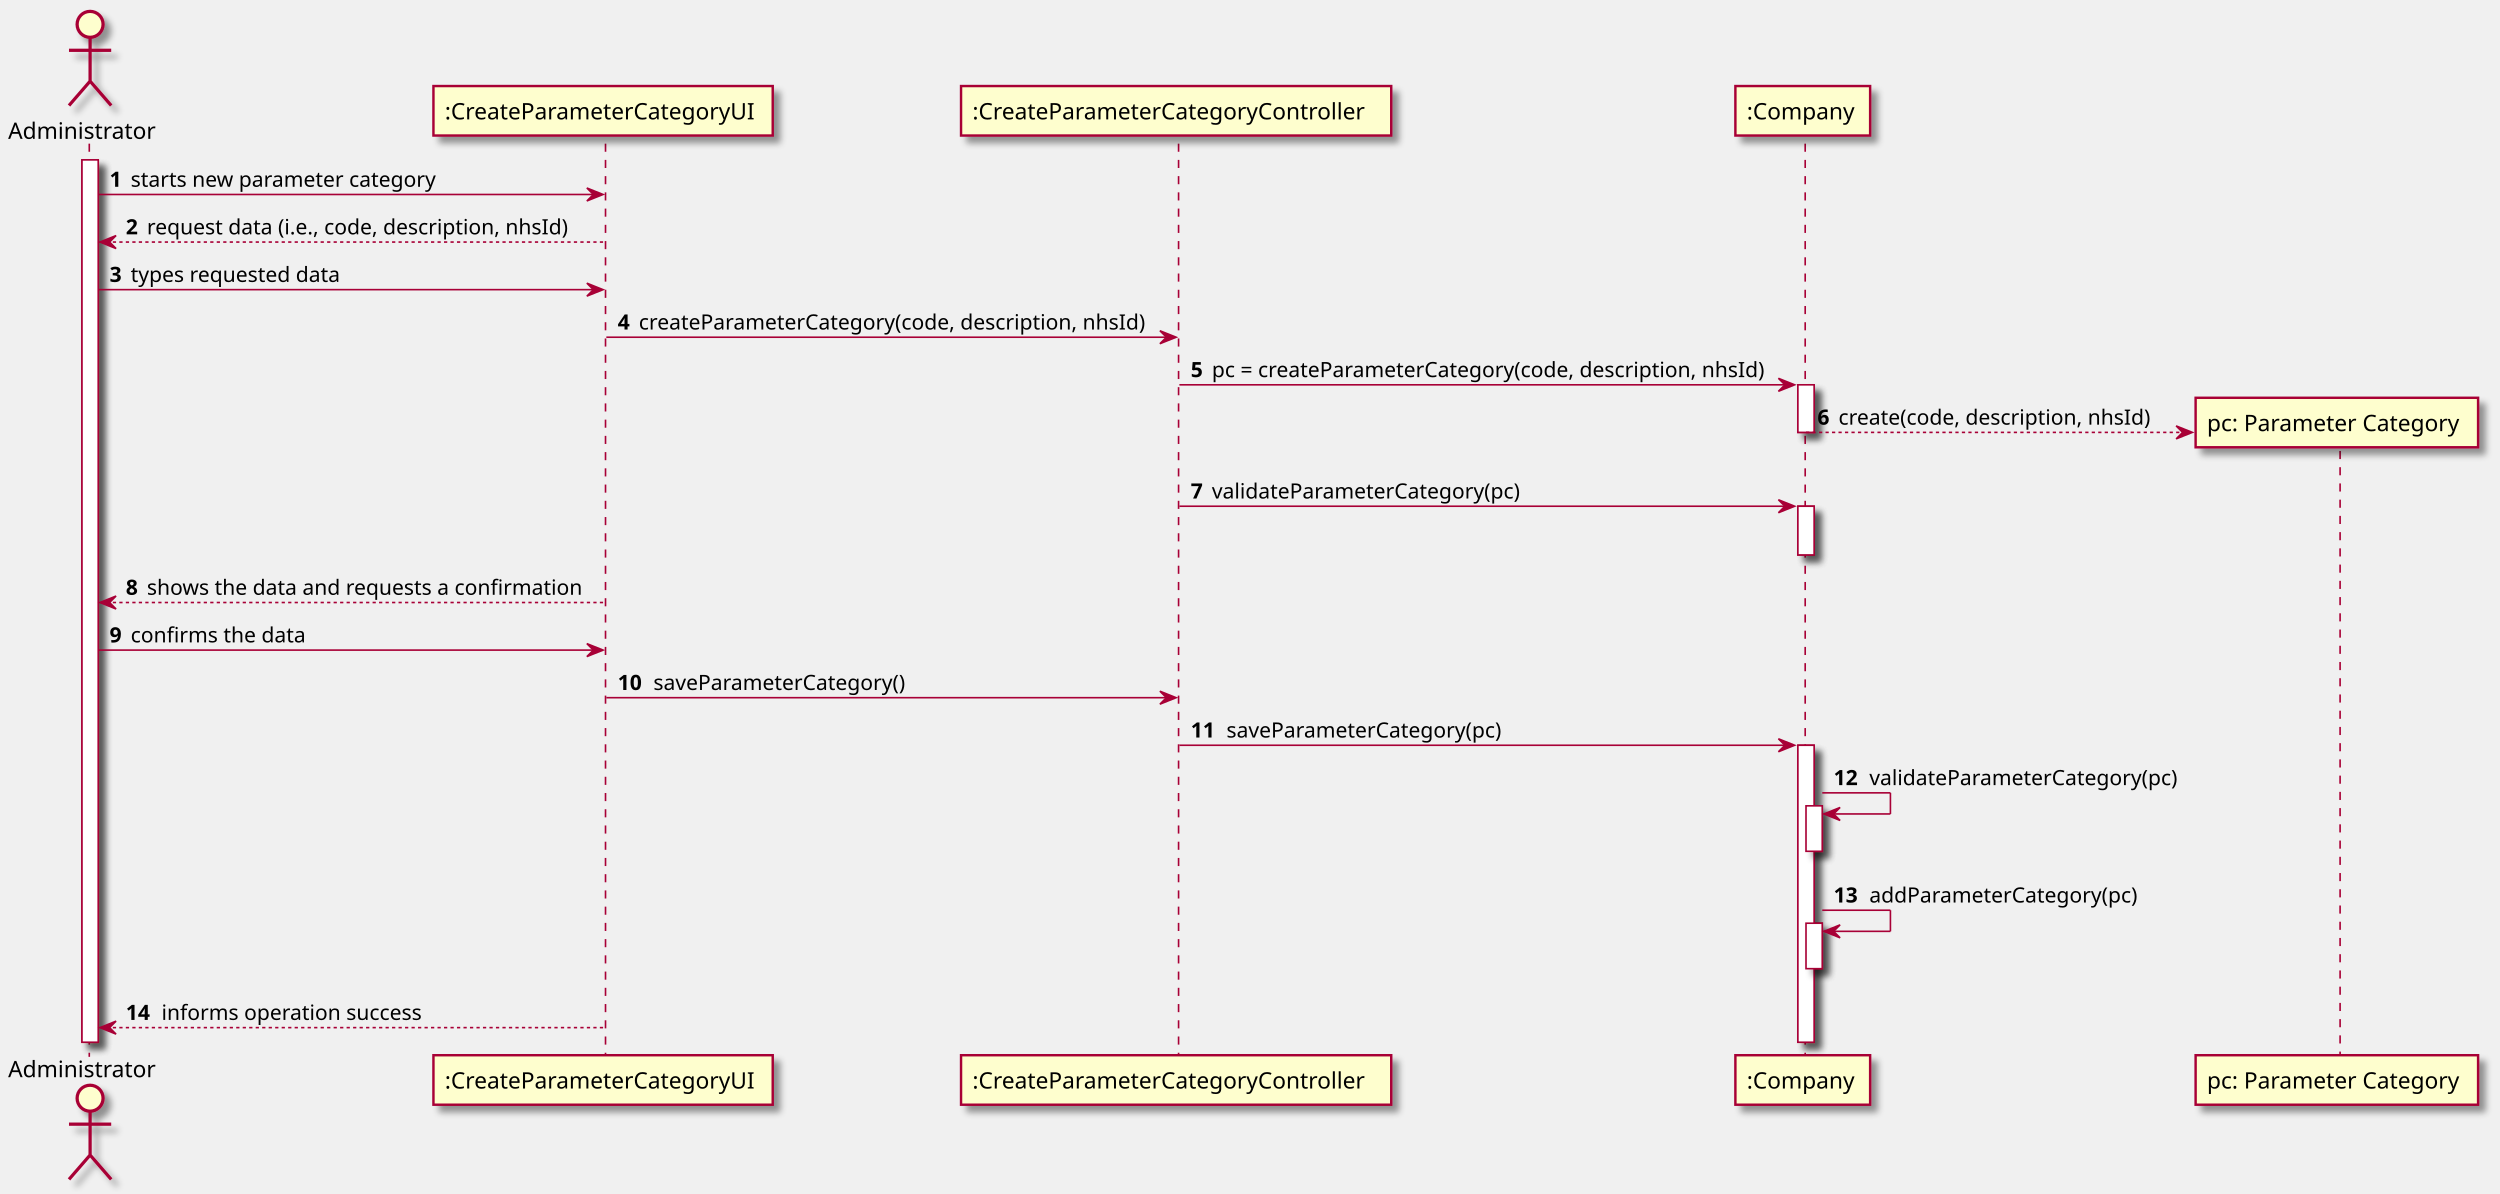
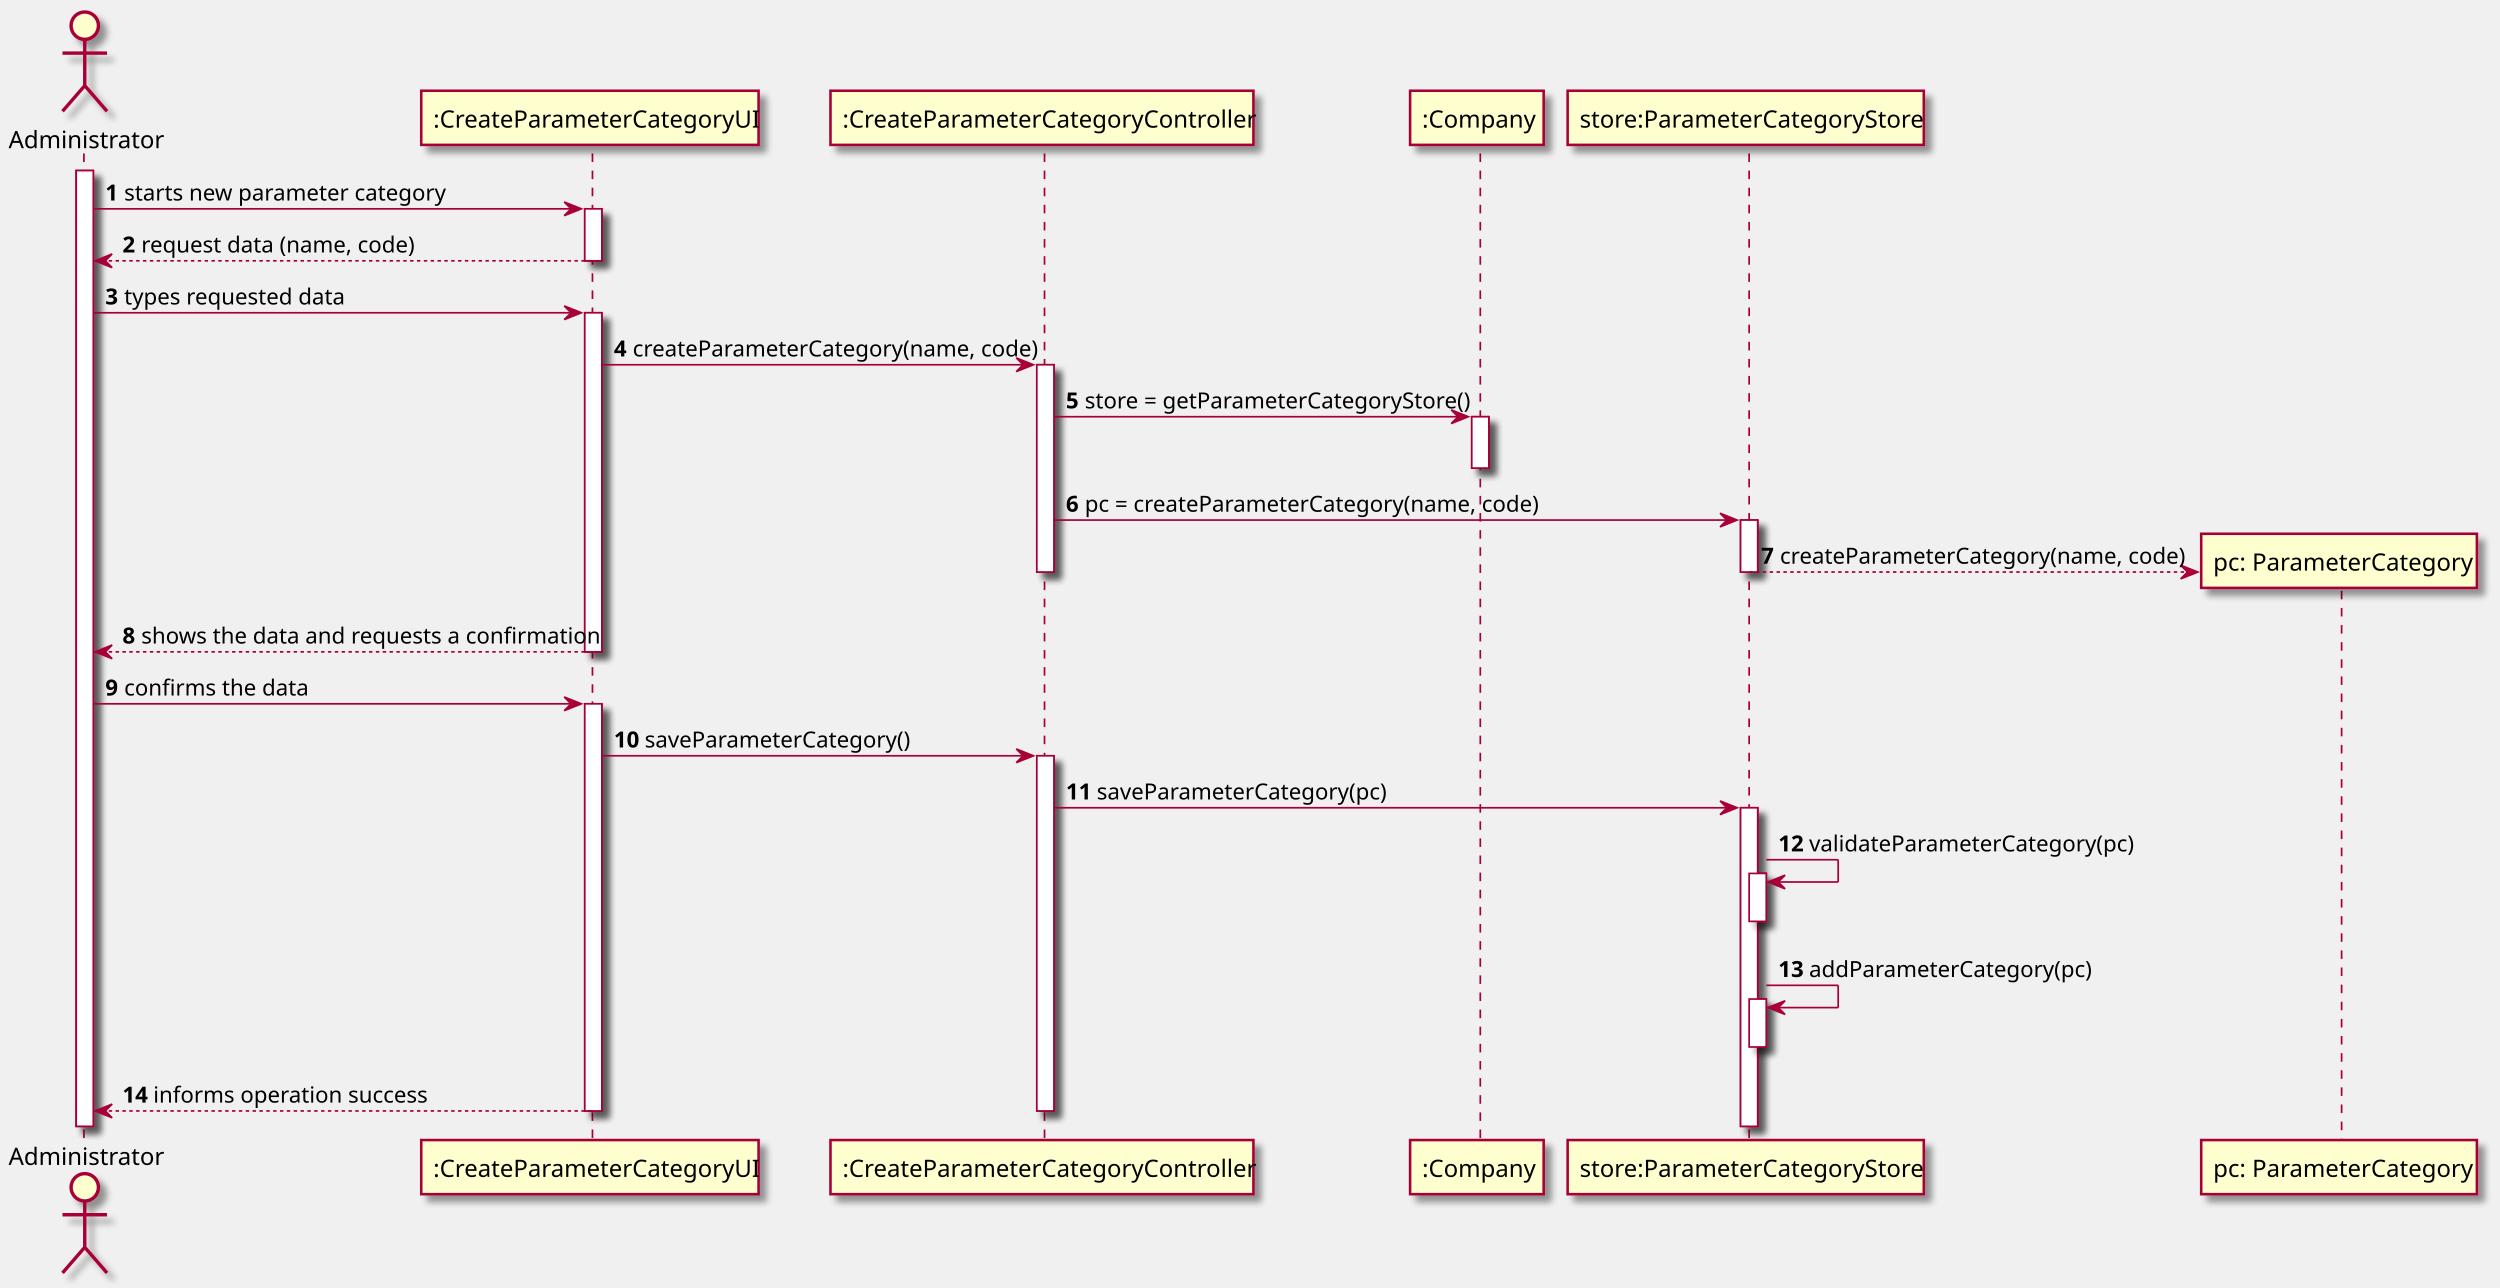
- <svg xmlns="http://www.w3.org/2000/svg" contentScriptType="application/ecmascript" contentStyleType="text/css" height="735px" preserveAspectRatio="none" style="width:1540px;height:735px;" version="1.1" viewBox="0 0 1540 735" width="1540px" zoomAndPan="magnify">
+ <svg xmlns="http://www.w3.org/2000/svg" contentScriptType="application/ecmascript" contentStyleType="text/css" height="752px" preserveAspectRatio="none" style="width:1460px;height:752px;" version="1.1" viewBox="0 0 1460 752" width="1460px" zoomAndPan="magnify">
  <defs>
-     <filter height="300%" id="f1xezpooklu6jq" width="300%" x="-1" y="-1">
+     <filter height="300%" id="f2wjyzyvpcx59" width="300%" x="-1" y="-1">
      <feGaussianBlur result="blurOut" stdDeviation="2.0" />
      <feColorMatrix in="blurOut" result="blurOut2" type="matrix" values="0 0 0 0 0 0 0 0 0 0 0 0 0 0 0 0 0 0 .4 0" />
      <feOffset dx="4.0" dy="4.0" in="blurOut2" result="blurOut3" />
      <feBlend in="SourceGraphic" in2="blurOut3" mode="normal" />
    </filter>
  </defs>
  <g>
-     <rect fill="#FFFFFF" filter="url(#f1xezpooklu6jq)" height="543.525" style="stroke:#A80036;stroke-width:1.0;" width="10" x="50.5" y="98.488" />
-     <rect fill="#FFFFFF" filter="url(#f1xezpooklu6jq)" height="29.311" style="stroke:#A80036;stroke-width:1.0;" width="10" x="1107.5" y="237.041" />
-     <rect fill="#FFFFFF" filter="url(#f1xezpooklu6jq)" height="30" style="stroke:#A80036;stroke-width:1.0;" width="10" x="1107.5" y="311.84" />
-     <rect fill="#FFFFFF" filter="url(#f1xezpooklu6jq)" height="182.932" style="stroke:#A80036;stroke-width:1.0;" width="10" x="1107.5" y="459.082" />
-     <rect fill="#FFFFFF" filter="url(#f1xezpooklu6jq)" height="28" style="stroke:#A80036;stroke-width:1.0;" width="10" x="1112.5" y="496.393" />
-     <rect fill="#FFFFFF" filter="url(#f1xezpooklu6jq)" height="28" style="stroke:#A80036;stroke-width:1.0;" width="10" x="1112.5" y="568.703" />
-     <line style="stroke:#A80036;stroke-width:1.0;stroke-dasharray:5.0,5.0;" x1="55" x2="55" y1="88.488" y2="651.014" />
-     <line style="stroke:#A80036;stroke-width:1.0;stroke-dasharray:5.0,5.0;" x1="373" x2="373" y1="88.488" y2="651.014" />
-     <line style="stroke:#A80036;stroke-width:1.0;stroke-dasharray:5.0,5.0;" x1="726" x2="726" y1="88.488" y2="651.014" />
-     <line style="stroke:#A80036;stroke-width:1.0;stroke-dasharray:5.0,5.0;" x1="1112" x2="1112" y1="88.488" y2="651.014" />
-     <line style="stroke:#A80036;stroke-width:1.0;stroke-dasharray:5.0,5.0;" x1="1441.5" x2="1441.5" y1="277.785" y2="651.014" />
-     <text fill="#000000" font-family="sans-serif" font-size="14" lengthAdjust="spacing" textLength="95" x="5" y="85.535">Administrator</text>
-     <ellipse cx="55.5" cy="15" fill="#FEFECE" filter="url(#f1xezpooklu6jq)" rx="8" ry="8" style="stroke:#A80036;stroke-width:2.0;" />
-     <path d="M55.5,23 L55.5,50 M42.5,31 L68.5,31 M55.5,50 L42.5,65 M55.5,50 L68.5,65 " fill="none" filter="url(#f1xezpooklu6jq)" style="stroke:#A80036;stroke-width:2.0;" />
-     <text fill="#000000" font-family="sans-serif" font-size="14" lengthAdjust="spacing" textLength="95" x="5" y="663.549">Administrator</text>
-     <ellipse cx="55.5" cy="676.502" fill="#FEFECE" filter="url(#f1xezpooklu6jq)" rx="8" ry="8" style="stroke:#A80036;stroke-width:2.0;" />
-     <path d="M55.5,684.502 L55.5,711.502 M42.5,692.502 L68.5,692.502 M55.5,711.502 L42.5,726.502 M55.5,711.502 L68.5,726.502 " fill="none" filter="url(#f1xezpooklu6jq)" style="stroke:#A80036;stroke-width:2.0;" />
-     <rect fill="#FEFECE" filter="url(#f1xezpooklu6jq)" height="30.488" style="stroke:#A80036;stroke-width:1.5;" width="209" x="267" y="53" />
-     <text fill="#000000" font-family="sans-serif" font-size="14" lengthAdjust="spacing" textLength="195" x="274" y="73.535">:CreateParameterCategoryUI</text>
-     <rect fill="#FEFECE" filter="url(#f1xezpooklu6jq)" height="30.488" style="stroke:#A80036;stroke-width:1.5;" width="209" x="267" y="650.014" />
-     <text fill="#000000" font-family="sans-serif" font-size="14" lengthAdjust="spacing" textLength="195" x="274" y="670.549">:CreateParameterCategoryUI</text>
-     <rect fill="#FEFECE" filter="url(#f1xezpooklu6jq)" height="30.488" style="stroke:#A80036;stroke-width:1.5;" width="265" x="592" y="53" />
-     <text fill="#000000" font-family="sans-serif" font-size="14" lengthAdjust="spacing" textLength="251" x="599" y="73.535">:CreateParameterCategoryController</text>
-     <rect fill="#FEFECE" filter="url(#f1xezpooklu6jq)" height="30.488" style="stroke:#A80036;stroke-width:1.5;" width="265" x="592" y="650.014" />
-     <text fill="#000000" font-family="sans-serif" font-size="14" lengthAdjust="spacing" textLength="251" x="599" y="670.549">:CreateParameterCategoryController</text>
-     <rect fill="#FEFECE" filter="url(#f1xezpooklu6jq)" height="30.488" style="stroke:#A80036;stroke-width:1.5;" width="83" x="1069" y="53" />
-     <text fill="#000000" font-family="sans-serif" font-size="14" lengthAdjust="spacing" textLength="69" x="1076" y="73.535">:Company</text>
-     <rect fill="#FEFECE" filter="url(#f1xezpooklu6jq)" height="30.488" style="stroke:#A80036;stroke-width:1.5;" width="83" x="1069" y="650.014" />
-     <text fill="#000000" font-family="sans-serif" font-size="14" lengthAdjust="spacing" textLength="69" x="1076" y="670.549">:Company</text>
-     <rect fill="#FEFECE" filter="url(#f1xezpooklu6jq)" height="30.488" style="stroke:#A80036;stroke-width:1.5;" width="174" x="1352.5" y="650.014" />
-     <text fill="#000000" font-family="sans-serif" font-size="14" lengthAdjust="spacing" textLength="160" x="1359.5" y="670.549">pc: Parameter Category</text>
-     <rect fill="#FFFFFF" filter="url(#f1xezpooklu6jq)" height="543.525" style="stroke:#A80036;stroke-width:1.0;" width="10" x="50.5" y="98.488" />
-     <rect fill="#FFFFFF" filter="url(#f1xezpooklu6jq)" height="29.311" style="stroke:#A80036;stroke-width:1.0;" width="10" x="1107.5" y="237.041" />
-     <rect fill="#FFFFFF" filter="url(#f1xezpooklu6jq)" height="30" style="stroke:#A80036;stroke-width:1.0;" width="10" x="1107.5" y="311.84" />
-     <rect fill="#FFFFFF" filter="url(#f1xezpooklu6jq)" height="182.932" style="stroke:#A80036;stroke-width:1.0;" width="10" x="1107.5" y="459.082" />
-     <rect fill="#FFFFFF" filter="url(#f1xezpooklu6jq)" height="28" style="stroke:#A80036;stroke-width:1.0;" width="10" x="1112.5" y="496.393" />
-     <rect fill="#FFFFFF" filter="url(#f1xezpooklu6jq)" height="28" style="stroke:#A80036;stroke-width:1.0;" width="10" x="1112.5" y="568.703" />
-     <polygon fill="#A80036" points="361.5,115.799,371.5,119.799,361.5,123.799,365.5,119.799" style="stroke:#A80036;stroke-width:1.0;" />
-     <line style="stroke:#A80036;stroke-width:1.0;" x1="60.5" x2="367.5" y1="119.799" y2="119.799" />
-     <text fill="#000000" font-family="sans-serif" font-size="13" font-weight="bold" lengthAdjust="spacing" textLength="9" x="67.5" y="115.057">1</text>
-     <text fill="#000000" font-family="sans-serif" font-size="13" lengthAdjust="spacing" textLength="190" x="80.5" y="115.057">starts new parameter category</text>
-     <polygon fill="#A80036" points="71.5,145.109,61.5,149.109,71.5,153.109,67.5,149.109" style="stroke:#A80036;stroke-width:1.0;" />
-     <line style="stroke:#A80036;stroke-width:1.0;stroke-dasharray:2.0,2.0;" x1="65.5" x2="372.5" y1="149.109" y2="149.109" />
-     <text fill="#000000" font-family="sans-serif" font-size="13" font-weight="bold" lengthAdjust="spacing" textLength="9" x="77.5" y="144.367">2</text>
-     <text fill="#000000" font-family="sans-serif" font-size="13" lengthAdjust="spacing" textLength="269" x="90.5" y="144.367">request data (i.e., code, description, nhsId)</text>
-     <polygon fill="#A80036" points="361.5,174.42,371.5,178.42,361.5,182.42,365.5,178.42" style="stroke:#A80036;stroke-width:1.0;" />
-     <line style="stroke:#A80036;stroke-width:1.0;" x1="60.5" x2="367.5" y1="178.42" y2="178.42" />
-     <text fill="#000000" font-family="sans-serif" font-size="13" font-weight="bold" lengthAdjust="spacing" textLength="9" x="67.5" y="173.678">3</text>
-     <text fill="#000000" font-family="sans-serif" font-size="13" lengthAdjust="spacing" textLength="131" x="80.5" y="173.678">types requested data</text>
-     <polygon fill="#A80036" points="714.5,203.731,724.5,207.731,714.5,211.731,718.5,207.731" style="stroke:#A80036;stroke-width:1.0;" />
-     <line style="stroke:#A80036;stroke-width:1.0;" x1="373.5" x2="720.5" y1="207.731" y2="207.731" />
-     <text fill="#000000" font-family="sans-serif" font-size="13" font-weight="bold" lengthAdjust="spacing" textLength="9" x="380.5" y="202.988">4</text>
-     <text fill="#000000" font-family="sans-serif" font-size="13" lengthAdjust="spacing" textLength="316" x="393.5" y="202.988">createParameterCategory(code, description, nhsId)</text>
-     <polygon fill="#A80036" points="1095.5,233.041,1105.5,237.041,1095.5,241.041,1099.5,237.041" style="stroke:#A80036;stroke-width:1.0;" />
-     <line style="stroke:#A80036;stroke-width:1.0;" x1="726.5" x2="1101.5" y1="237.041" y2="237.041" />
-     <text fill="#000000" font-family="sans-serif" font-size="13" font-weight="bold" lengthAdjust="spacing" textLength="9" x="733.5" y="232.299">5</text>
-     <text fill="#000000" font-family="sans-serif" font-size="13" lengthAdjust="spacing" textLength="349" x="746.5" y="232.299">pc = createParameterCategory(code, description, nhsId)</text>
-     <polygon fill="#A80036" points="1340.5,262.352,1350.5,266.352,1340.5,270.352,1344.5,266.352" style="stroke:#A80036;stroke-width:1.0;" />
-     <line style="stroke:#A80036;stroke-width:1.0;stroke-dasharray:2.0,2.0;" x1="1112.5" x2="1346.5" y1="266.352" y2="266.352" />
-     <text fill="#000000" font-family="sans-serif" font-size="13" font-weight="bold" lengthAdjust="spacing" textLength="9" x="1119.5" y="261.609">6</text>
-     <text fill="#000000" font-family="sans-serif" font-size="13" lengthAdjust="spacing" textLength="198" x="1132.5" y="261.609">create(code, description, nhsId)</text>
-     <rect fill="#FEFECE" filter="url(#f1xezpooklu6jq)" height="30.488" style="stroke:#A80036;stroke-width:1.5;" width="174" x="1352.5" y="245.041" />
-     <text fill="#000000" font-family="sans-serif" font-size="14" lengthAdjust="spacing" textLength="160" x="1359.5" y="265.576">pc: Parameter Category</text>
-     <polygon fill="#A80036" points="1095.5,307.84,1105.5,311.84,1095.5,315.84,1099.5,311.84" style="stroke:#A80036;stroke-width:1.0;" />
-     <line style="stroke:#A80036;stroke-width:1.0;" x1="726.5" x2="1101.5" y1="311.84" y2="311.84" />
-     <text fill="#000000" font-family="sans-serif" font-size="13" font-weight="bold" lengthAdjust="spacing" textLength="9" x="733.5" y="307.098">7</text>
-     <text fill="#000000" font-family="sans-serif" font-size="13" lengthAdjust="spacing" textLength="190" x="746.5" y="307.098">validateParameterCategory(pc)</text>
-     <polygon fill="#A80036" points="71.5,367.15,61.5,371.15,71.5,375.15,67.5,371.15" style="stroke:#A80036;stroke-width:1.0;" />
-     <line style="stroke:#A80036;stroke-width:1.0;stroke-dasharray:2.0,2.0;" x1="65.5" x2="372.5" y1="371.15" y2="371.15" />
-     <text fill="#000000" font-family="sans-serif" font-size="13" font-weight="bold" lengthAdjust="spacing" textLength="9" x="77.5" y="366.408">8</text>
-     <text fill="#000000" font-family="sans-serif" font-size="13" lengthAdjust="spacing" textLength="276" x="90.5" y="366.408">shows the data and requests a confirmation</text>
-     <polygon fill="#A80036" points="361.5,396.461,371.5,400.461,361.5,404.461,365.5,400.461" style="stroke:#A80036;stroke-width:1.0;" />
-     <line style="stroke:#A80036;stroke-width:1.0;" x1="60.5" x2="367.5" y1="400.461" y2="400.461" />
-     <text fill="#000000" font-family="sans-serif" font-size="13" font-weight="bold" lengthAdjust="spacing" textLength="9" x="67.5" y="395.719">9</text>
-     <text fill="#000000" font-family="sans-serif" font-size="13" lengthAdjust="spacing" textLength="111" x="80.5" y="395.719">confirms the data</text>
-     <polygon fill="#A80036" points="714.5,425.772,724.5,429.772,714.5,433.772,718.5,429.772" style="stroke:#A80036;stroke-width:1.0;" />
-     <line style="stroke:#A80036;stroke-width:1.0;" x1="373.5" x2="720.5" y1="429.772" y2="429.772" />
-     <text fill="#000000" font-family="sans-serif" font-size="13" font-weight="bold" lengthAdjust="spacing" textLength="18" x="380.5" y="425.029">10</text>
-     <text fill="#000000" font-family="sans-serif" font-size="13" lengthAdjust="spacing" textLength="154" x="402.5" y="425.029">saveParameterCategory()</text>
-     <polygon fill="#A80036" points="1095.5,455.082,1105.5,459.082,1095.5,463.082,1099.5,459.082" style="stroke:#A80036;stroke-width:1.0;" />
-     <line style="stroke:#A80036;stroke-width:1.0;" x1="726.5" x2="1101.5" y1="459.082" y2="459.082" />
-     <text fill="#000000" font-family="sans-serif" font-size="13" font-weight="bold" lengthAdjust="spacing" textLength="18" x="733.5" y="454.34">11</text>
-     <text fill="#000000" font-family="sans-serif" font-size="13" lengthAdjust="spacing" textLength="169" x="755.5" y="454.34">saveParameterCategory(pc)</text>
-     <line style="stroke:#A80036;stroke-width:1.0;" x1="1122.5" x2="1164.5" y1="488.393" y2="488.393" />
-     <line style="stroke:#A80036;stroke-width:1.0;" x1="1164.5" x2="1164.5" y1="488.393" y2="501.393" />
-     <line style="stroke:#A80036;stroke-width:1.0;" x1="1123.5" x2="1164.5" y1="501.393" y2="501.393" />
-     <polygon fill="#A80036" points="1133.5,497.393,1123.5,501.393,1133.5,505.393,1129.5,501.393" style="stroke:#A80036;stroke-width:1.0;" />
-     <text fill="#000000" font-family="sans-serif" font-size="13" font-weight="bold" lengthAdjust="spacing" textLength="18" x="1129.5" y="483.65">12</text>
-     <text fill="#000000" font-family="sans-serif" font-size="13" lengthAdjust="spacing" textLength="190" x="1151.5" y="483.65">validateParameterCategory(pc)</text>
-     <line style="stroke:#A80036;stroke-width:1.0;" x1="1122.5" x2="1164.5" y1="560.703" y2="560.703" />
-     <line style="stroke:#A80036;stroke-width:1.0;" x1="1164.5" x2="1164.5" y1="560.703" y2="573.703" />
-     <line style="stroke:#A80036;stroke-width:1.0;" x1="1123.5" x2="1164.5" y1="573.703" y2="573.703" />
-     <polygon fill="#A80036" points="1133.5,569.703,1123.5,573.703,1133.5,577.703,1129.5,573.703" style="stroke:#A80036;stroke-width:1.0;" />
-     <text fill="#000000" font-family="sans-serif" font-size="13" font-weight="bold" lengthAdjust="spacing" textLength="18" x="1129.5" y="555.961">13</text>
-     <text fill="#000000" font-family="sans-serif" font-size="13" lengthAdjust="spacing" textLength="164" x="1151.5" y="555.961">addParameterCategory(pc)</text>
-     <polygon fill="#A80036" points="71.5,629.014,61.5,633.014,71.5,637.014,67.5,633.014" style="stroke:#A80036;stroke-width:1.0;" />
-     <line style="stroke:#A80036;stroke-width:1.0;stroke-dasharray:2.0,2.0;" x1="65.5" x2="372.5" y1="633.014" y2="633.014" />
-     <text fill="#000000" font-family="sans-serif" font-size="13" font-weight="bold" lengthAdjust="spacing" textLength="18" x="77.5" y="628.271">14</text>
-     <text fill="#000000" font-family="sans-serif" font-size="13" lengthAdjust="spacing" textLength="167" x="99.5" y="628.271">informs operation success</text>
+     <rect fill="#FFFFFF" filter="url(#f2wjyzyvpcx59)" height="558.18" style="stroke:#A80036;stroke-width:1.0;" width="10" x="44.5" y="99.609" />
+     <rect fill="#FFFFFF" filter="url(#f2wjyzyvpcx59)" height="30.352" style="stroke:#A80036;stroke-width:1.0;" width="10" x="341.5" y="121.961" />
+     <rect fill="#FFFFFF" filter="url(#f2wjyzyvpcx59)" height="198.016" style="stroke:#A80036;stroke-width:1.0;" width="10" x="341.5" y="182.664" />
+     <rect fill="#FFFFFF" filter="url(#f2wjyzyvpcx59)" height="237.758" style="stroke:#A80036;stroke-width:1.0;" width="10" x="341.5" y="411.031" />
+     <rect fill="#FFFFFF" filter="url(#f2wjyzyvpcx59)" height="121.055" style="stroke:#A80036;stroke-width:1.0;" width="10" x="605.5" y="213.016" />
+     <rect fill="#FFFFFF" filter="url(#f2wjyzyvpcx59)" height="207.406" style="stroke:#A80036;stroke-width:1.0;" width="10" x="605.5" y="441.383" />
+     <rect fill="#FFFFFF" filter="url(#f2wjyzyvpcx59)" height="30" style="stroke:#A80036;stroke-width:1.0;" width="10" x="859.5" y="243.367" />
+     <rect fill="#FFFFFF" filter="url(#f2wjyzyvpcx59)" height="30.352" style="stroke:#A80036;stroke-width:1.0;" width="10" x="1016.5" y="303.719" />
+     <rect fill="#FFFFFF" filter="url(#f2wjyzyvpcx59)" height="186.055" style="stroke:#A80036;stroke-width:1.0;" width="10" x="1016.5" y="471.734" />
+     <rect fill="#FFFFFF" filter="url(#f2wjyzyvpcx59)" height="28" style="stroke:#A80036;stroke-width:1.0;" width="10" x="1021.5" y="510.086" />
+     <rect fill="#FFFFFF" filter="url(#f2wjyzyvpcx59)" height="28" style="stroke:#A80036;stroke-width:1.0;" width="10" x="1021.5" y="583.438" />
+     <line style="stroke:#A80036;stroke-width:1.0;stroke-dasharray:5.0,5.0;" x1="49" x2="49" y1="89.609" y2="666.789" />
+     <line style="stroke:#A80036;stroke-width:1.0;stroke-dasharray:5.0,5.0;" x1="346" x2="346" y1="89.609" y2="666.789" />
+     <line style="stroke:#A80036;stroke-width:1.0;stroke-dasharray:5.0,5.0;" x1="610" x2="610" y1="89.609" y2="666.789" />
+     <line style="stroke:#A80036;stroke-width:1.0;stroke-dasharray:5.0,5.0;" x1="864.5" x2="864.5" y1="89.609" y2="666.789" />
+     <line style="stroke:#A80036;stroke-width:1.0;stroke-dasharray:5.0,5.0;" x1="1021.5" x2="1021.5" y1="89.609" y2="666.789" />
+     <line style="stroke:#A80036;stroke-width:1.0;stroke-dasharray:5.0,5.0;" x1="1367.5" x2="1367.5" y1="345.023" y2="666.789" />
+     <text fill="#000000" font-family="sans-serif" font-size="14" lengthAdjust="spacing" textLength="83" x="5" y="86.533">Administrator</text>
+     <ellipse cx="49.5" cy="15" fill="#FEFECE" filter="url(#f2wjyzyvpcx59)" rx="8" ry="8" style="stroke:#A80036;stroke-width:2.0;" />
+     <path d="M49.5,23 L49.5,50 M36.5,31 L62.5,31 M49.5,50 L36.5,65 M49.5,50 L62.5,65 " fill="none" filter="url(#f2wjyzyvpcx59)" style="stroke:#A80036;stroke-width:2.0;" />
+     <text fill="#000000" font-family="sans-serif" font-size="14" lengthAdjust="spacing" textLength="83" x="5" y="680.322">Administrator</text>
+     <ellipse cx="49.5" cy="693.398" fill="#FEFECE" filter="url(#f2wjyzyvpcx59)" rx="8" ry="8" style="stroke:#A80036;stroke-width:2.0;" />
+     <path d="M49.5,701.398 L49.5,728.398 M36.5,709.398 L62.5,709.398 M49.5,728.398 L36.5,743.398 M49.5,728.398 L62.5,743.398 " fill="none" filter="url(#f2wjyzyvpcx59)" style="stroke:#A80036;stroke-width:2.0;" />
+     <rect fill="#FEFECE" filter="url(#f2wjyzyvpcx59)" height="31.609" style="stroke:#A80036;stroke-width:1.5;" width="197" x="246" y="53" />
+     <text fill="#000000" font-family="sans-serif" font-size="14" lengthAdjust="spacing" textLength="183" x="253" y="74.533">:CreateParameterCategoryUI</text>
+     <rect fill="#FEFECE" filter="url(#f2wjyzyvpcx59)" height="31.609" style="stroke:#A80036;stroke-width:1.5;" width="197" x="246" y="665.789" />
+     <text fill="#000000" font-family="sans-serif" font-size="14" lengthAdjust="spacing" textLength="183" x="253" y="687.322">:CreateParameterCategoryUI</text>
+     <rect fill="#FEFECE" filter="url(#f2wjyzyvpcx59)" height="31.609" style="stroke:#A80036;stroke-width:1.5;" width="247" x="485" y="53" />
+     <text fill="#000000" font-family="sans-serif" font-size="14" lengthAdjust="spacing" textLength="233" x="492" y="74.533">:CreateParameterCategoryController</text>
+     <rect fill="#FEFECE" filter="url(#f2wjyzyvpcx59)" height="31.609" style="stroke:#A80036;stroke-width:1.5;" width="247" x="485" y="665.789" />
+     <text fill="#000000" font-family="sans-serif" font-size="14" lengthAdjust="spacing" textLength="233" x="492" y="687.322">:CreateParameterCategoryController</text>
+     <rect fill="#FEFECE" filter="url(#f2wjyzyvpcx59)" height="31.609" style="stroke:#A80036;stroke-width:1.5;" width="78" x="823.5" y="53" />
+     <text fill="#000000" font-family="sans-serif" font-size="14" lengthAdjust="spacing" textLength="64" x="830.5" y="74.533">:Company</text>
+     <rect fill="#FEFECE" filter="url(#f2wjyzyvpcx59)" height="31.609" style="stroke:#A80036;stroke-width:1.5;" width="78" x="823.5" y="665.789" />
+     <text fill="#000000" font-family="sans-serif" font-size="14" lengthAdjust="spacing" textLength="64" x="830.5" y="687.322">:Company</text>
+     <rect fill="#FEFECE" filter="url(#f2wjyzyvpcx59)" height="31.609" style="stroke:#A80036;stroke-width:1.5;" width="208" x="915.5" y="53" />
+     <text fill="#000000" font-family="sans-serif" font-size="14" lengthAdjust="spacing" textLength="194" x="922.5" y="74.533">store:ParameterCategoryStore</text>
+     <rect fill="#FEFECE" filter="url(#f2wjyzyvpcx59)" height="31.609" style="stroke:#A80036;stroke-width:1.5;" width="208" x="915.5" y="665.789" />
+     <text fill="#000000" font-family="sans-serif" font-size="14" lengthAdjust="spacing" textLength="194" x="922.5" y="687.322">store:ParameterCategoryStore</text>
+     <rect fill="#FEFECE" filter="url(#f2wjyzyvpcx59)" height="31.609" style="stroke:#A80036;stroke-width:1.5;" width="161" x="1285.5" y="665.789" />
+     <text fill="#000000" font-family="sans-serif" font-size="14" lengthAdjust="spacing" textLength="147" x="1292.5" y="687.322">pc: ParameterCategory</text>
+     <rect fill="#FFFFFF" filter="url(#f2wjyzyvpcx59)" height="558.18" style="stroke:#A80036;stroke-width:1.0;" width="10" x="44.5" y="99.609" />
+     <rect fill="#FFFFFF" filter="url(#f2wjyzyvpcx59)" height="30.352" style="stroke:#A80036;stroke-width:1.0;" width="10" x="341.5" y="121.961" />
+     <rect fill="#FFFFFF" filter="url(#f2wjyzyvpcx59)" height="198.016" style="stroke:#A80036;stroke-width:1.0;" width="10" x="341.5" y="182.664" />
+     <rect fill="#FFFFFF" filter="url(#f2wjyzyvpcx59)" height="237.758" style="stroke:#A80036;stroke-width:1.0;" width="10" x="341.5" y="411.031" />
+     <rect fill="#FFFFFF" filter="url(#f2wjyzyvpcx59)" height="121.055" style="stroke:#A80036;stroke-width:1.0;" width="10" x="605.5" y="213.016" />
+     <rect fill="#FFFFFF" filter="url(#f2wjyzyvpcx59)" height="207.406" style="stroke:#A80036;stroke-width:1.0;" width="10" x="605.5" y="441.383" />
+     <rect fill="#FFFFFF" filter="url(#f2wjyzyvpcx59)" height="30" style="stroke:#A80036;stroke-width:1.0;" width="10" x="859.5" y="243.367" />
+     <rect fill="#FFFFFF" filter="url(#f2wjyzyvpcx59)" height="30.352" style="stroke:#A80036;stroke-width:1.0;" width="10" x="1016.5" y="303.719" />
+     <rect fill="#FFFFFF" filter="url(#f2wjyzyvpcx59)" height="186.055" style="stroke:#A80036;stroke-width:1.0;" width="10" x="1016.5" y="471.734" />
+     <rect fill="#FFFFFF" filter="url(#f2wjyzyvpcx59)" height="28" style="stroke:#A80036;stroke-width:1.0;" width="10" x="1021.5" y="510.086" />
+     <rect fill="#FFFFFF" filter="url(#f2wjyzyvpcx59)" height="28" style="stroke:#A80036;stroke-width:1.0;" width="10" x="1021.5" y="583.438" />
+     <polygon fill="#A80036" points="329.5,117.961,339.5,121.961,329.5,125.961,333.5,121.961" style="stroke:#A80036;stroke-width:1.0;" />
+     <line style="stroke:#A80036;stroke-width:1.0;" x1="54.5" x2="335.5" y1="121.961" y2="121.961" />
+     <text fill="#000000" font-family="sans-serif" font-size="13" font-weight="bold" lengthAdjust="spacing" textLength="7" x="61.5" y="117.105">1</text>
+     <text fill="#000000" font-family="sans-serif" font-size="13" lengthAdjust="spacing" textLength="176" x="72.5" y="117.105">starts new parameter category</text>
+     <polygon fill="#A80036" points="65.5,148.312,55.5,152.312,65.5,156.312,61.5,152.312" style="stroke:#A80036;stroke-width:1.0;" />
+     <line style="stroke:#A80036;stroke-width:1.0;stroke-dasharray:2.0,2.0;" x1="59.5" x2="345.5" y1="152.312" y2="152.312" />
+     <text fill="#000000" font-family="sans-serif" font-size="13" font-weight="bold" lengthAdjust="spacing" textLength="7" x="71.5" y="147.456">2</text>
+     <text fill="#000000" font-family="sans-serif" font-size="13" lengthAdjust="spacing" textLength="152" x="82.5" y="147.456">request data (name, code)</text>
+     <polygon fill="#A80036" points="329.5,178.664,339.5,182.664,329.5,186.664,333.5,182.664" style="stroke:#A80036;stroke-width:1.0;" />
+     <line style="stroke:#A80036;stroke-width:1.0;" x1="54.5" x2="335.5" y1="182.664" y2="182.664" />
+     <text fill="#000000" font-family="sans-serif" font-size="13" font-weight="bold" lengthAdjust="spacing" textLength="7" x="61.5" y="177.808">3</text>
+     <text fill="#000000" font-family="sans-serif" font-size="13" lengthAdjust="spacing" textLength="122" x="72.5" y="177.808">types requested data</text>
+     <polygon fill="#A80036" points="593.5,209.016,603.5,213.016,593.5,217.016,597.5,213.016" style="stroke:#A80036;stroke-width:1.0;" />
+     <line style="stroke:#A80036;stroke-width:1.0;" x1="351.5" x2="599.5" y1="213.016" y2="213.016" />
+     <text fill="#000000" font-family="sans-serif" font-size="13" font-weight="bold" lengthAdjust="spacing" textLength="7" x="358.5" y="208.159">4</text>
+     <text fill="#000000" font-family="sans-serif" font-size="13" lengthAdjust="spacing" textLength="224" x="369.5" y="208.159">createParameterCategory(name, code)</text>
+     <polygon fill="#A80036" points="847.5,239.367,857.5,243.367,847.5,247.367,851.5,243.367" style="stroke:#A80036;stroke-width:1.0;" />
+     <line style="stroke:#A80036;stroke-width:1.0;" x1="615.5" x2="853.5" y1="243.367" y2="243.367" />
+     <text fill="#000000" font-family="sans-serif" font-size="13" font-weight="bold" lengthAdjust="spacing" textLength="7" x="622.5" y="238.511">5</text>
+     <text fill="#000000" font-family="sans-serif" font-size="13" lengthAdjust="spacing" textLength="214" x="633.5" y="238.511">store = getParameterCategoryStore()</text>
+     <polygon fill="#A80036" points="1004.5,299.719,1014.5,303.719,1004.5,307.719,1008.5,303.719" style="stroke:#A80036;stroke-width:1.0;" />
+     <line style="stroke:#A80036;stroke-width:1.0;" x1="615.5" x2="1010.5" y1="303.719" y2="303.719" />
+     <text fill="#000000" font-family="sans-serif" font-size="13" font-weight="bold" lengthAdjust="spacing" textLength="7" x="622.5" y="298.862">6</text>
+     <text fill="#000000" font-family="sans-serif" font-size="13" lengthAdjust="spacing" textLength="254" x="633.5" y="298.862">pc = createParameterCategory(name, code)</text>
+     <polygon fill="#A80036" points="1273.5,330.07,1283.5,334.07,1273.5,338.07,1277.5,334.07" style="stroke:#A80036;stroke-width:1.0;" />
+     <line style="stroke:#A80036;stroke-width:1.0;stroke-dasharray:2.0,2.0;" x1="1021.5" x2="1279.5" y1="334.07" y2="334.07" />
+     <text fill="#000000" font-family="sans-serif" font-size="13" font-weight="bold" lengthAdjust="spacing" textLength="7" x="1028.5" y="329.214">7</text>
+     <text fill="#000000" font-family="sans-serif" font-size="13" lengthAdjust="spacing" textLength="224" x="1039.5" y="329.214">createParameterCategory(name, code)</text>
+     <rect fill="#FEFECE" filter="url(#f2wjyzyvpcx59)" height="31.609" style="stroke:#A80036;stroke-width:1.5;" width="161" x="1285.5" y="311.719" />
+     <text fill="#000000" font-family="sans-serif" font-size="14" lengthAdjust="spacing" textLength="147" x="1292.5" y="333.252">pc: ParameterCategory</text>
+     <polygon fill="#A80036" points="65.5,376.68,55.5,380.68,65.5,384.68,61.5,380.68" style="stroke:#A80036;stroke-width:1.0;" />
+     <line style="stroke:#A80036;stroke-width:1.0;stroke-dasharray:2.0,2.0;" x1="59.5" x2="345.5" y1="380.68" y2="380.68" />
+     <text fill="#000000" font-family="sans-serif" font-size="13" font-weight="bold" lengthAdjust="spacing" textLength="7" x="71.5" y="375.823">8</text>
+     <text fill="#000000" font-family="sans-serif" font-size="13" lengthAdjust="spacing" textLength="252" x="82.5" y="375.823">shows the data and requests a confirmation</text>
+     <polygon fill="#A80036" points="329.5,407.031,339.5,411.031,329.5,415.031,333.5,411.031" style="stroke:#A80036;stroke-width:1.0;" />
+     <line style="stroke:#A80036;stroke-width:1.0;" x1="54.5" x2="335.5" y1="411.031" y2="411.031" />
+     <text fill="#000000" font-family="sans-serif" font-size="13" font-weight="bold" lengthAdjust="spacing" textLength="7" x="61.5" y="406.175">9</text>
+     <text fill="#000000" font-family="sans-serif" font-size="13" lengthAdjust="spacing" textLength="100" x="72.5" y="406.175">confirms the data</text>
+     <polygon fill="#A80036" points="593.5,437.383,603.5,441.383,593.5,445.383,597.5,441.383" style="stroke:#A80036;stroke-width:1.0;" />
+     <line style="stroke:#A80036;stroke-width:1.0;" x1="351.5" x2="599.5" y1="441.383" y2="441.383" />
+     <text fill="#000000" font-family="sans-serif" font-size="13" font-weight="bold" lengthAdjust="spacing" textLength="14" x="358.5" y="436.526">10</text>
+     <text fill="#000000" font-family="sans-serif" font-size="13" lengthAdjust="spacing" textLength="146" x="376.5" y="436.526">saveParameterCategory()</text>
+     <polygon fill="#A80036" points="1004.5,467.734,1014.5,471.734,1004.5,475.734,1008.5,471.734" style="stroke:#A80036;stroke-width:1.0;" />
+     <line style="stroke:#A80036;stroke-width:1.0;" x1="615.5" x2="1010.5" y1="471.734" y2="471.734" />
+     <text fill="#000000" font-family="sans-serif" font-size="13" font-weight="bold" lengthAdjust="spacing" textLength="14" x="622.5" y="466.878">11</text>
+     <text fill="#000000" font-family="sans-serif" font-size="13" lengthAdjust="spacing" textLength="160" x="640.5" y="466.878">saveParameterCategory(pc)</text>
+     <line style="stroke:#A80036;stroke-width:1.0;" x1="1031.5" x2="1073.5" y1="502.086" y2="502.086" />
+     <line style="stroke:#A80036;stroke-width:1.0;" x1="1073.5" x2="1073.5" y1="502.086" y2="515.086" />
+     <line style="stroke:#A80036;stroke-width:1.0;" x1="1032.5" x2="1073.5" y1="515.086" y2="515.086" />
+     <polygon fill="#A80036" points="1042.5,511.086,1032.5,515.086,1042.5,519.086,1038.5,515.086" style="stroke:#A80036;stroke-width:1.0;" />
+     <text fill="#000000" font-family="sans-serif" font-size="13" font-weight="bold" lengthAdjust="spacing" textLength="14" x="1038.5" y="497.229">12</text>
+     <text fill="#000000" font-family="sans-serif" font-size="13" lengthAdjust="spacing" textLength="177" x="1056.5" y="497.229">validateParameterCategory(pc)</text>
+     <line style="stroke:#A80036;stroke-width:1.0;" x1="1031.5" x2="1073.5" y1="575.438" y2="575.438" />
+     <line style="stroke:#A80036;stroke-width:1.0;" x1="1073.5" x2="1073.5" y1="575.438" y2="588.438" />
+     <line style="stroke:#A80036;stroke-width:1.0;" x1="1032.5" x2="1073.5" y1="588.438" y2="588.438" />
+     <polygon fill="#A80036" points="1042.5,584.438,1032.5,588.438,1042.5,592.438,1038.5,588.438" style="stroke:#A80036;stroke-width:1.0;" />
+     <text fill="#000000" font-family="sans-serif" font-size="13" font-weight="bold" lengthAdjust="spacing" textLength="14" x="1038.5" y="570.581">13</text>
+     <text fill="#000000" font-family="sans-serif" font-size="13" lengthAdjust="spacing" textLength="155" x="1056.5" y="570.581">addParameterCategory(pc)</text>
+     <polygon fill="#A80036" points="65.5,644.789,55.5,648.789,65.5,652.789,61.5,648.789" style="stroke:#A80036;stroke-width:1.0;" />
+     <line style="stroke:#A80036;stroke-width:1.0;stroke-dasharray:2.0,2.0;" x1="59.5" x2="345.5" y1="648.789" y2="648.789" />
+     <text fill="#000000" font-family="sans-serif" font-size="13" font-weight="bold" lengthAdjust="spacing" textLength="14" x="71.5" y="643.933">14</text>
+     <text fill="#000000" font-family="sans-serif" font-size="13" lengthAdjust="spacing" textLength="152" x="89.5" y="643.933">informs operation success</text>
  </g>
</svg>
